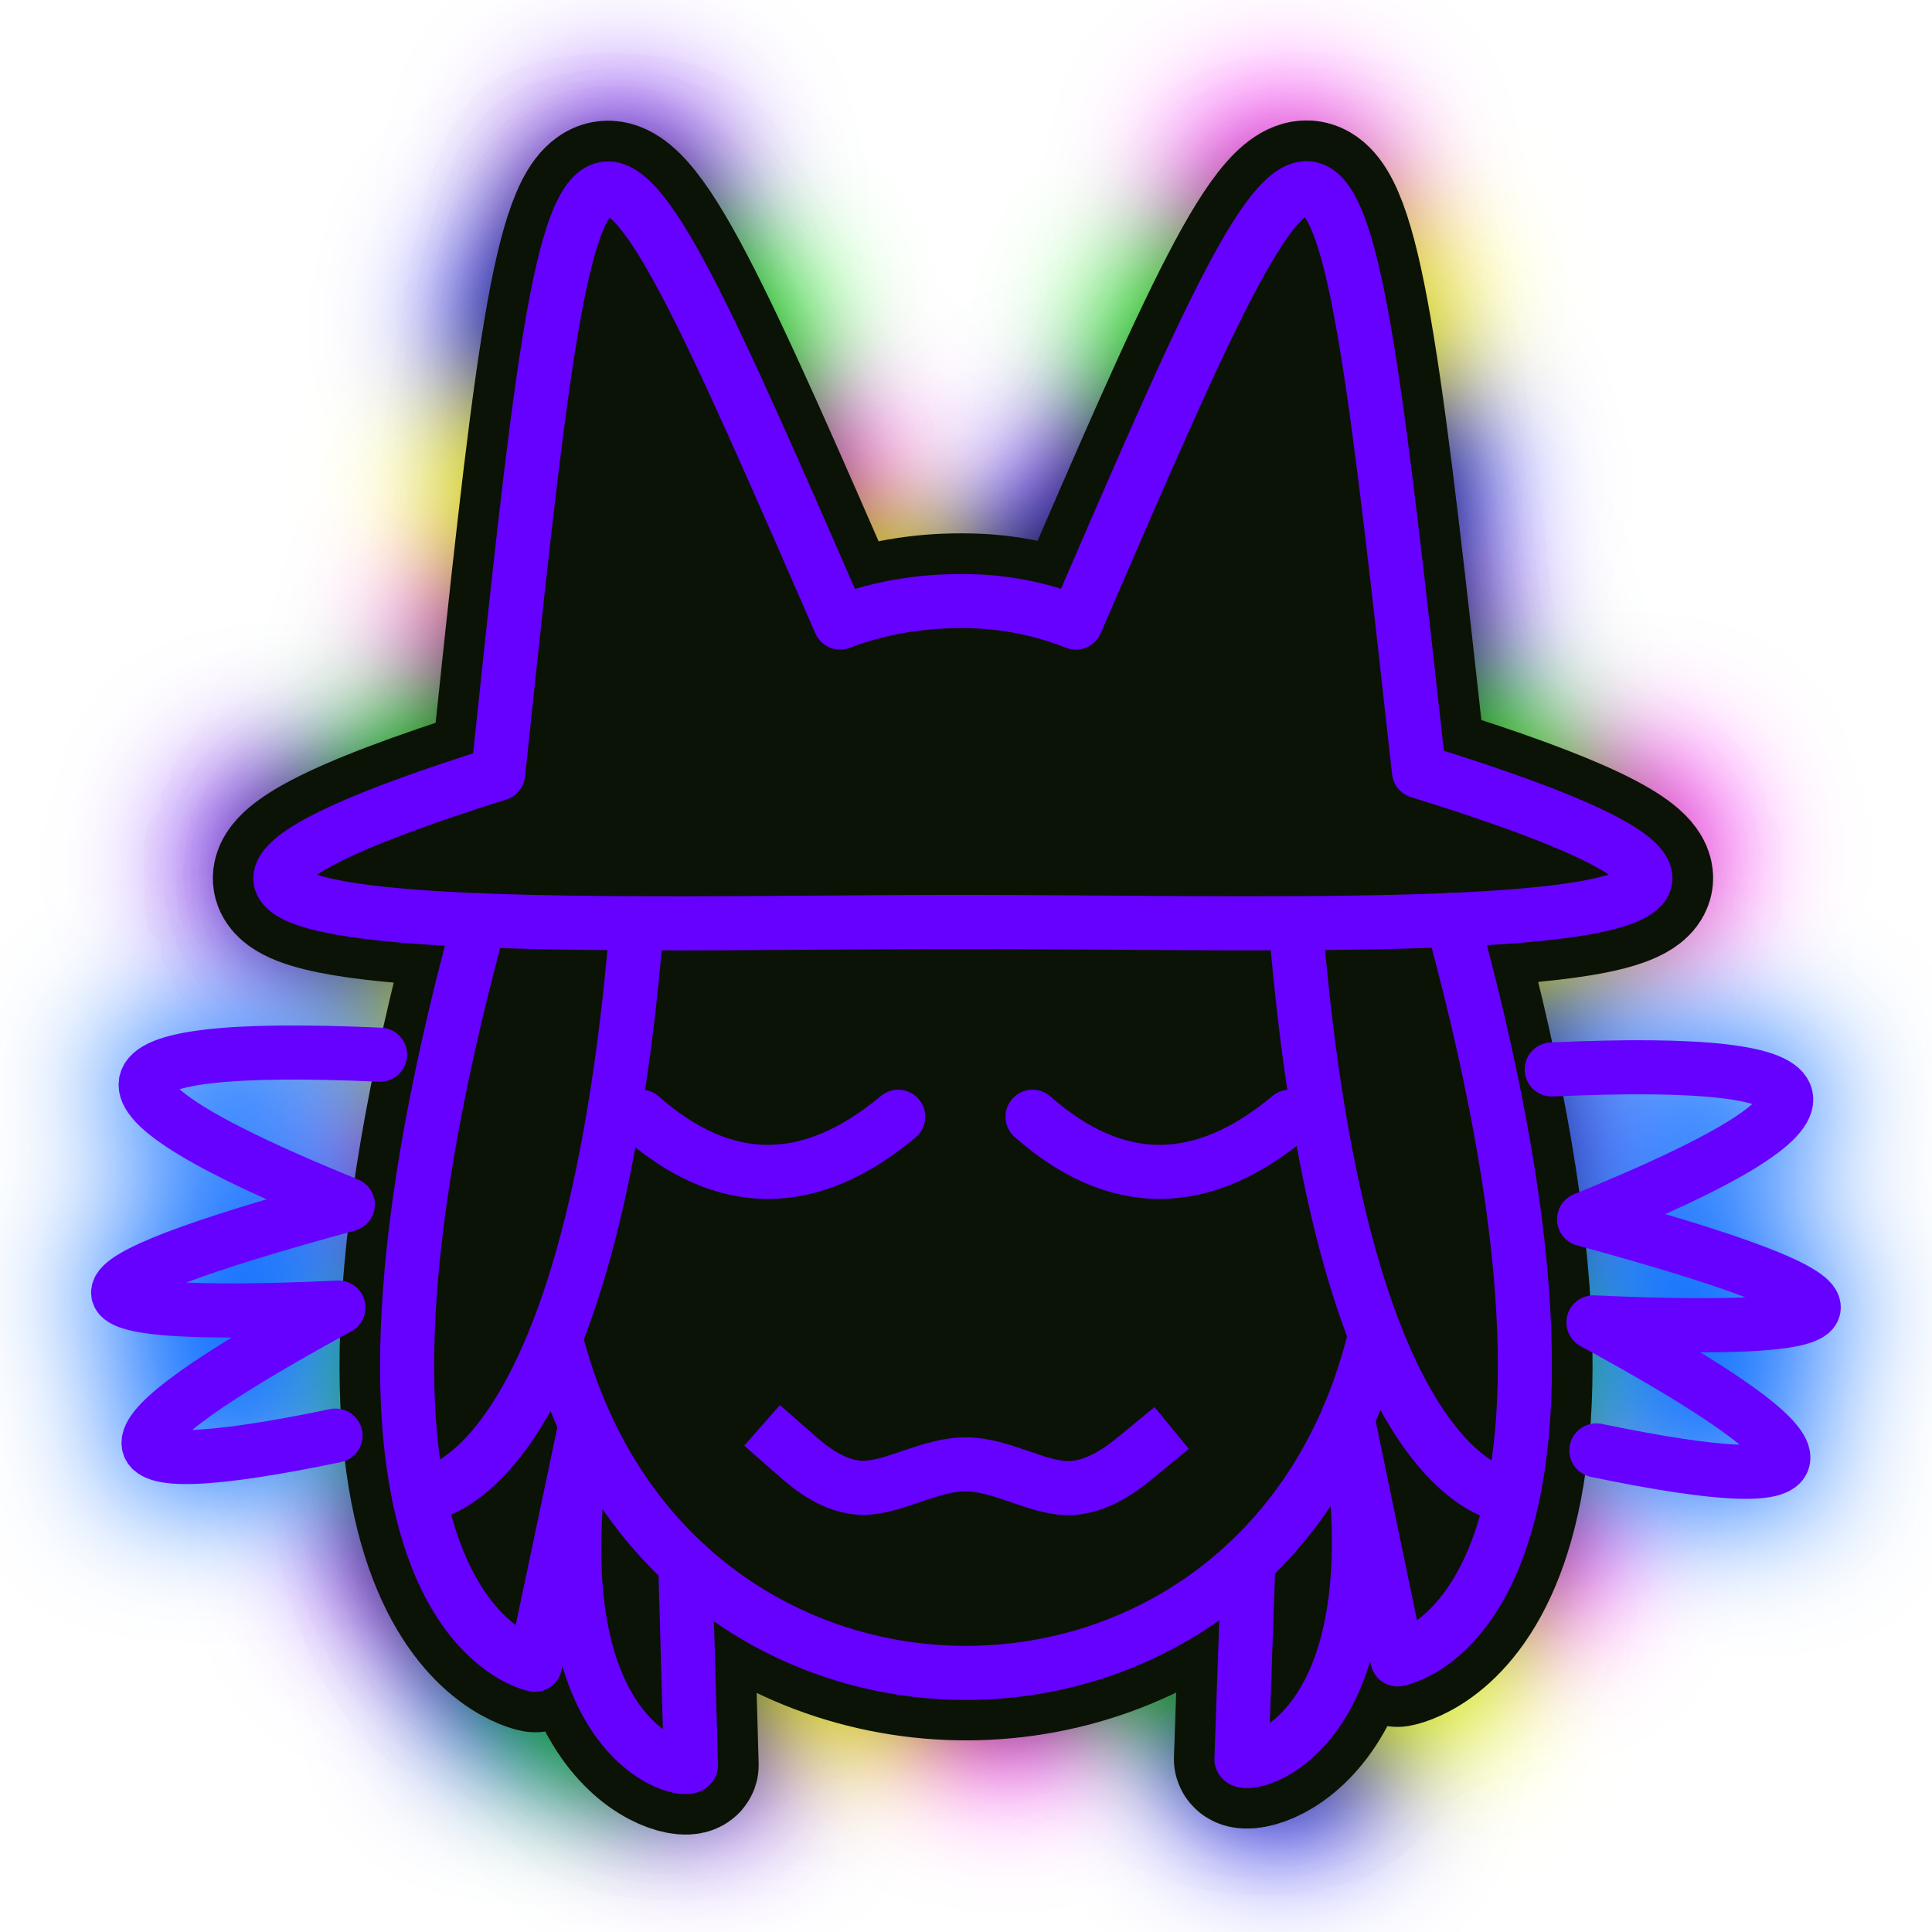
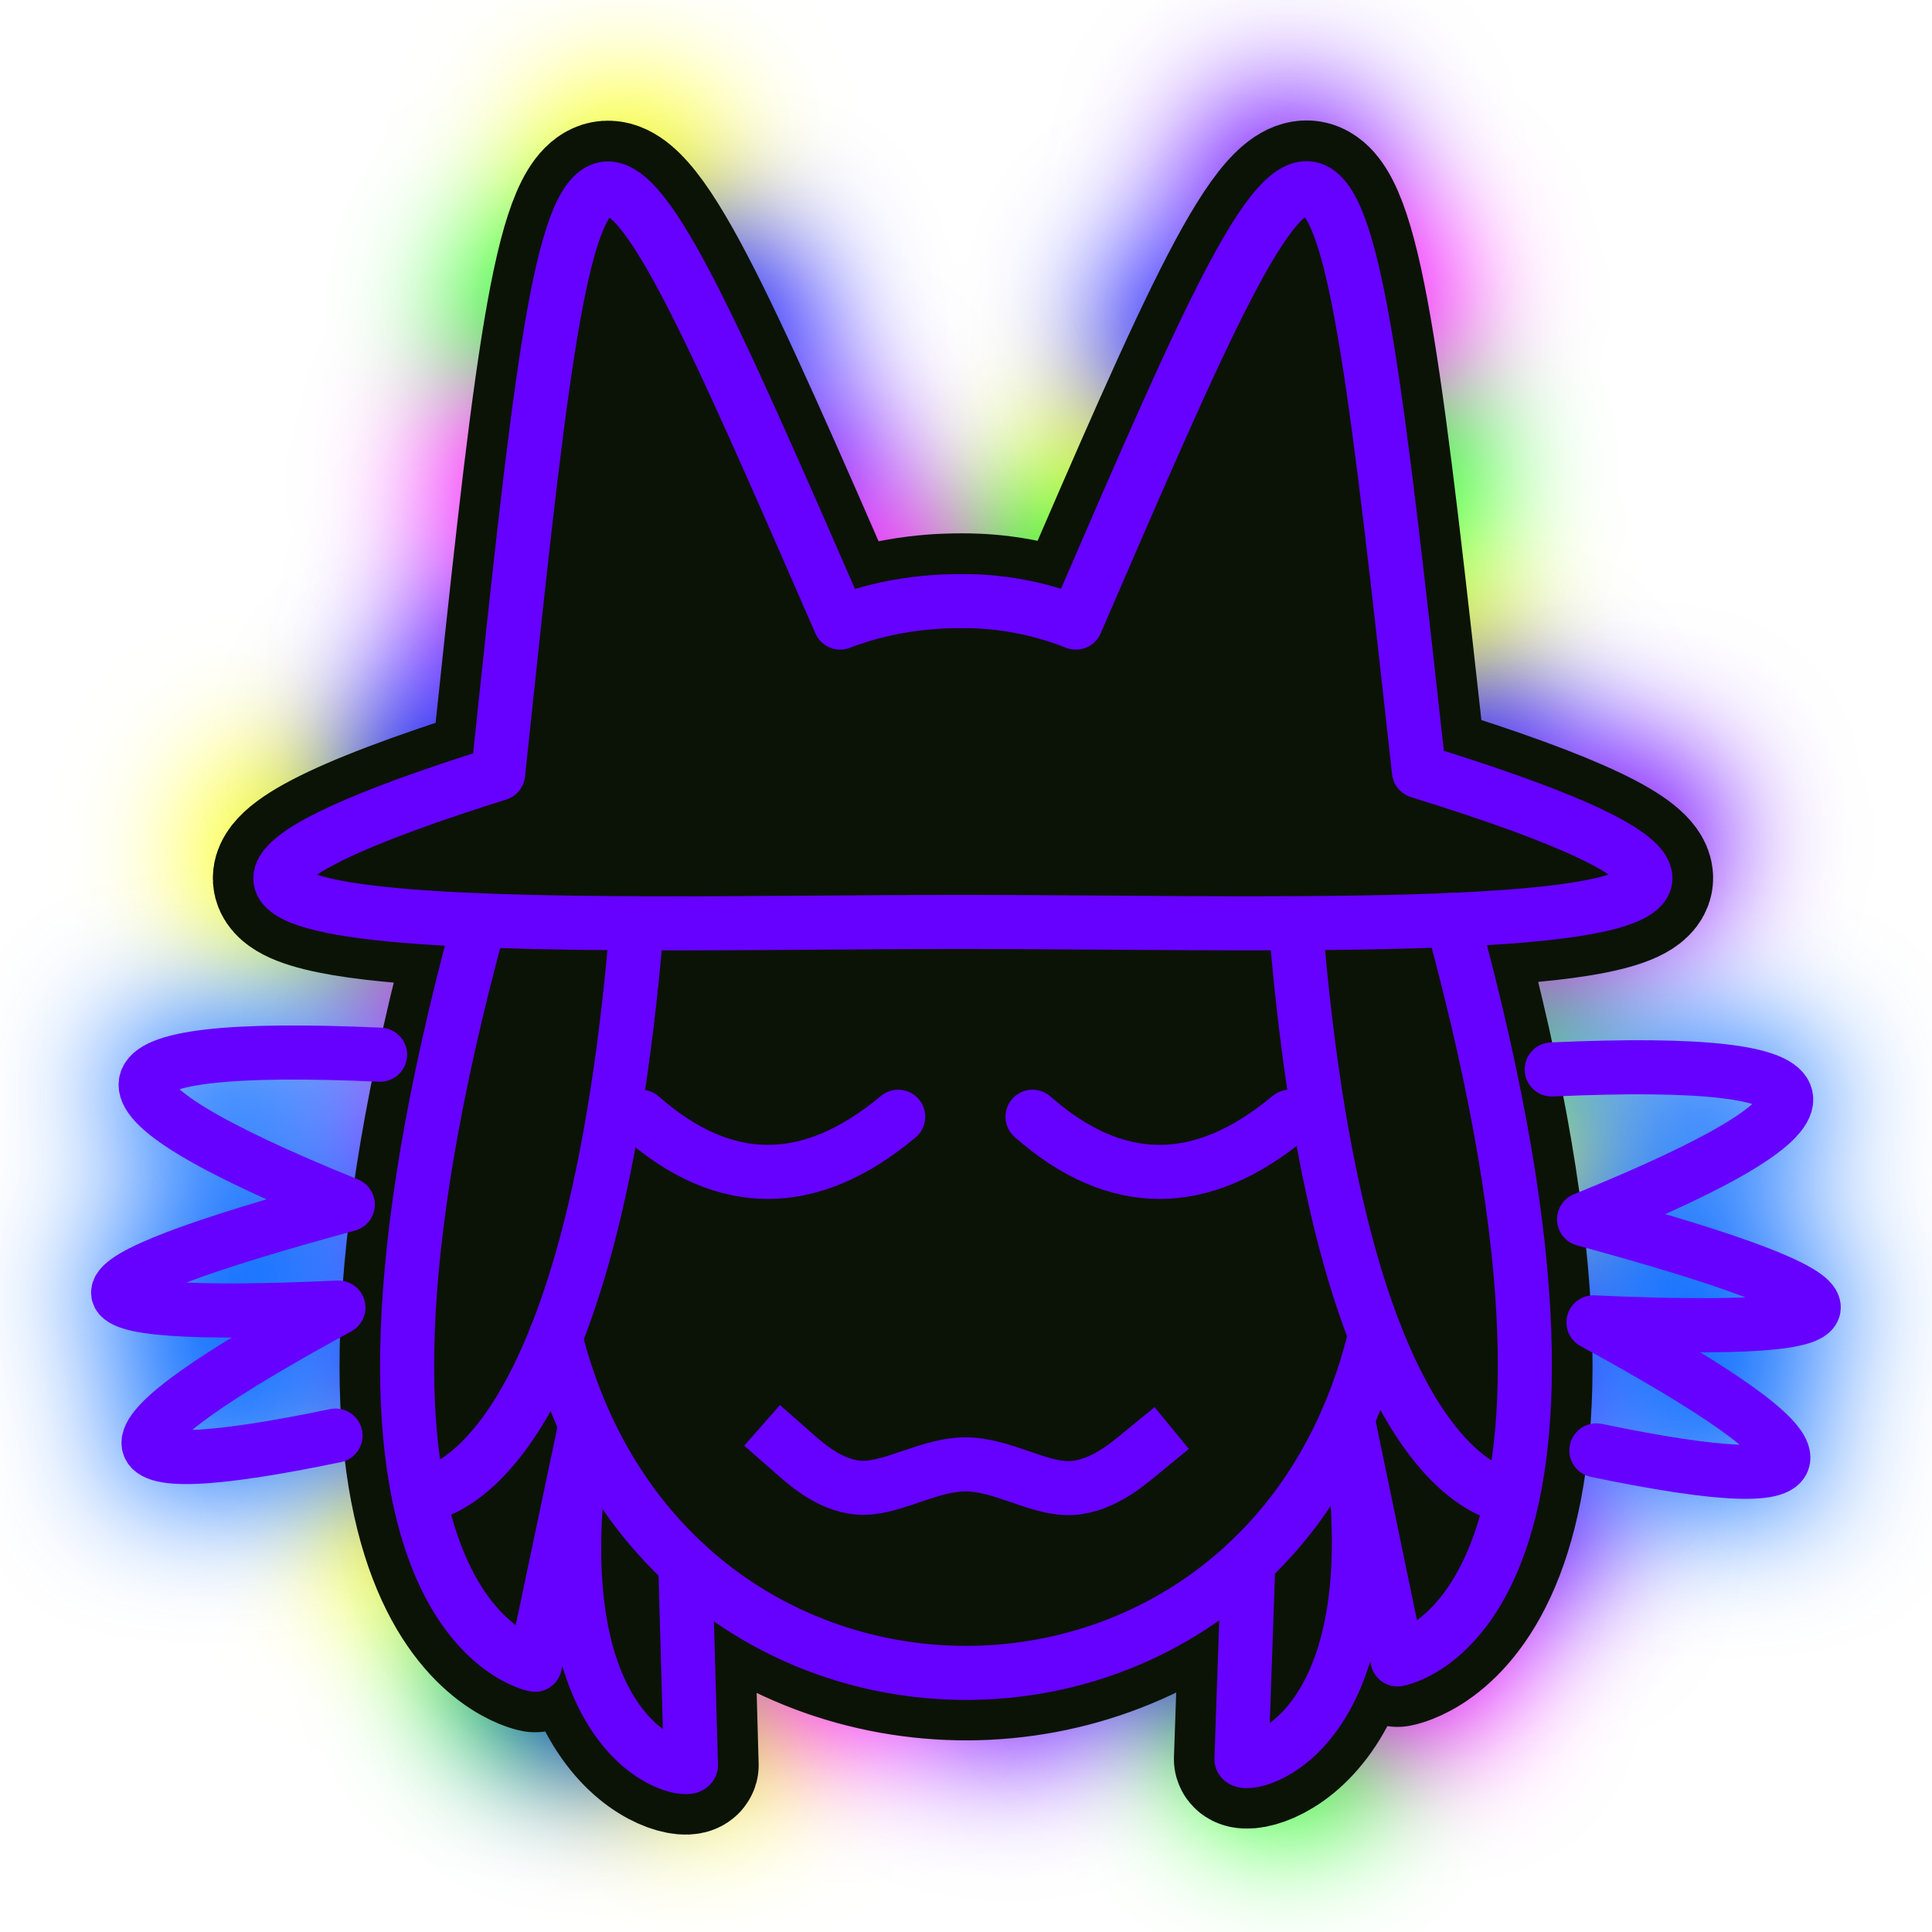
<svg xmlns="http://www.w3.org/2000/svg" viewBox="0 0 500 500" width="500px" height="500px">
  <defs>
    <linearGradient id="main" gradientUnits="userSpaceOnUse" gradientTransform="matrix(-0.053985, 0, -0.035152, 0.148016, 401.3422, 197.8212)">
      <stop style="stop-color: rgb(102, 0, 255);" />
    </linearGradient>
    <linearGradient id="background" gradientUnits="userSpaceOnUse" gradientTransform="matrix(0.865959, 0, 0, 0.865959, 33.46913, 34.16363)">
      <stop style="stop-color: rgb(11, 19, 6);" />
    </linearGradient>
    <linearGradient id="gradient-1">
      <stop offset="0" style="" />
      <stop offset="1" style="stop-color: rgb(255, 255, 255); stop-opacity: 0;" />
    </linearGradient>
    <linearGradient id="highlight" gradientUnits="userSpaceOnUse" gradientTransform="matrix(1, 0, 0, 1, -0.004776, -2.714157)">
      <stop style="stop-color: rgb(0, 102, 255);" />
    </linearGradient>
    <linearGradient id="christmas-one" gradientUnits="userSpaceOnUse">
      <stop style="stop-color: rgb(255, 255, 0);" />
    </linearGradient>
+     <linearGradient id="christmas-miq" gradientUnits="userSpaceOnUse">
+       <stop style="stop-color: rgb(102, 0, 255);" />
+     </linearGradient>
    <view id="view-1" viewBox="550 0 500 500" />
    <filter id="blur-filter-0" color-interpolation-filters="sRGB" x="-50%" y="-50%" width="200%" height="200%">
      <feGaussianBlur stdDeviation="15" edgeMode="none" in="SourceGraphic" result="gaussian-blur-0" />
    </filter>
    <linearGradient id="christmas-rad" gradientUnits="userSpaceOnUse">
      <stop style="stop-color: rgb(0, 255, 0);" />
    </linearGradient>
    <linearGradient id="christmas-dog" gradientUnits="userSpaceOnUse">
      <stop style="stop-color: rgb(0, 0, 255);" />
    </linearGradient>
    <linearGradient id="christmas-frs" gradientUnits="userSpaceOnUse">
      <stop style="stop-color: rgb(255, 0, 255);" />
    </linearGradient>
-     <linearGradient id="christmas-miq" gradientUnits="userSpaceOnUse">
-       <stop style="stop-color: rgb(102, 0, 255);" />
-     </linearGradient>
  </defs>
  <g style="" transform="matrix(1.098471, 0, 0, 1.098471, 565.7444, -7.601352)" id="object-0">
    <g transform="matrix(1, 0, 0, 1, -36.41878, -2.71343)">
-       <g style="">
-         <path style="fill-rule: nonzero; paint-order: fill; stroke-linecap: round; stroke-linejoin: round; filter: url(&quot;#blur-filter-0&quot;); stroke-width: 45.518px; stroke-dasharray: 1, 200; stroke-dashoffset: -180px; stroke: url(&quot;#christmas-miq&quot;); fill: url(&quot;#main&quot;);" d="M 351.339 397.841 L 339.587 341.122 C 352.337 416.624 315.35 424.027 314.586 421.364 L 316.212 374.848 L 316.222 374.828 C 279.42 409.554 220.82 409.789 183.549 375.289 L 184.891 422.784 C 184.137 425.438 147.306 418.054 160.056 342.542 L 148.129 399.105 C 148.129 399.105 90.116 388.284 135.104 223.706 C 83.996 221.64 60.268 214.1 139.462 189.187 C 158.205 11.751 158.205 11.751 220.047 153.57 C 233.032 148.508 245.293 148.508 248.642 148.508 C 251.991 148.508 262.851 148.508 275.572 153.57 C 336.835 11.751 336.835 11.751 356.401 188.609 C 393.918 200.213 409.194 208.116 409.743 213.463 C 410.389 219.652 391.332 222.433 364.236 223.618 C 409.214 388.196 351.339 397.841 351.339 397.841 Z" />
-         <path style="fill-rule: nonzero; paint-order: fill; stroke-linecap: round; stroke-linejoin: round; filter: url(&quot;#blur-filter-0&quot;); stroke-width: 45.518px; stroke: url(&quot;#christmas-frs&quot;); stroke-dashoffset: -60px; stroke-dasharray: 1, 200; fill: url(&quot;#main&quot;);" d="M 351.339 397.841 L 339.587 341.122 C 352.337 416.624 315.35 424.027 314.586 421.364 L 316.212 374.848 L 316.222 374.828 C 279.42 409.554 220.82 409.789 183.549 375.289 L 184.891 422.784 C 184.137 425.438 147.306 418.054 160.056 342.542 L 148.129 399.105 C 148.129 399.105 90.116 388.284 135.104 223.706 C 83.996 221.64 60.268 214.1 139.462 189.187 C 158.205 11.751 158.205 11.751 220.047 153.57 C 233.032 148.508 245.293 148.508 248.642 148.508 C 251.991 148.508 262.851 148.508 275.572 153.57 C 336.835 11.751 336.835 11.751 356.401 188.609 C 393.918 200.213 409.194 208.116 409.743 213.463 C 410.389 219.652 391.332 222.433 364.236 223.618 C 409.214 388.196 351.339 397.841 351.339 397.841 Z" />
-         <path style="fill-rule: nonzero; paint-order: fill; stroke-linecap: round; stroke-linejoin: round; filter: url(&quot;#blur-filter-0&quot;); stroke-width: 45.518px; stroke: url(&quot;#christmas-dog&quot;); stroke-dasharray: 1, 200; stroke-dashoffset: -140px; fill: url(&quot;#main&quot;);" d="M 351.339 397.841 L 339.587 341.122 C 352.337 416.624 315.35 424.027 314.586 421.364 L 316.212 374.848 L 316.222 374.828 C 279.42 409.554 220.82 409.789 183.549 375.289 L 184.891 422.784 C 184.137 425.438 147.306 418.054 160.056 342.542 L 148.129 399.105 C 148.129 399.105 90.116 388.284 135.104 223.706 C 83.996 221.64 60.268 214.1 139.462 189.187 C 158.205 11.751 158.205 11.751 220.047 153.57 C 233.032 148.508 245.293 148.508 248.642 148.508 C 251.991 148.508 262.851 148.508 275.572 153.57 C 336.835 11.751 336.835 11.751 356.401 188.609 C 393.918 200.213 409.194 208.116 409.743 213.463 C 410.389 219.652 391.332 222.433 364.236 223.618 C 409.214 388.196 351.339 397.841 351.339 397.841 Z" />
-         <path style="fill-rule: nonzero; paint-order: fill; stroke-linecap: round; stroke-linejoin: round; filter: url(&quot;#blur-filter-0&quot;); stroke-width: 45.518px; stroke-dashoffset: -20px; stroke: url(&quot;#christmas-rad&quot;); stroke-dasharray: 1, 200; fill: url(&quot;#main&quot;);" d="M 351.339 397.841 L 339.587 341.122 C 352.337 416.624 315.35 424.027 314.586 421.364 L 316.212 374.848 L 316.222 374.828 C 279.42 409.554 220.82 409.789 183.549 375.289 L 184.891 422.784 C 184.137 425.438 147.306 418.054 160.056 342.542 L 148.129 399.105 C 148.129 399.105 90.116 388.284 135.104 223.706 C 83.996 221.64 60.268 214.1 139.462 189.187 C 158.205 11.751 158.205 11.751 220.047 153.57 C 233.032 148.508 245.293 148.508 248.642 148.508 C 251.991 148.508 262.851 148.508 275.572 153.57 C 336.835 11.751 336.835 11.751 356.401 188.609 C 393.918 200.213 409.194 208.116 409.743 213.463 C 410.389 219.652 391.332 222.433 364.236 223.618 C 409.214 388.196 351.339 397.841 351.339 397.841 Z" />
-         <path style="fill-rule: nonzero; paint-order: fill; stroke-linecap: round; stroke-linejoin: round; filter: url(&quot;#blur-filter-0&quot;); stroke: url(&quot;#christmas-one&quot;); stroke-width: 45.518px; stroke-dasharray: 1, 200; stroke-dashoffset: -100px; fill: url(&quot;#main&quot;);" d="M 351.339 397.841 L 339.587 341.122 C 352.337 416.624 315.35 424.027 314.586 421.364 L 316.212 374.848 L 316.222 374.828 C 279.42 409.554 220.82 409.789 183.549 375.289 L 184.891 422.784 C 184.137 425.438 147.306 418.054 160.056 342.542 L 148.129 399.105 C 148.129 399.105 90.116 388.284 135.104 223.706 C 83.996 221.64 60.268 214.1 139.462 189.187 C 158.205 11.751 158.205 11.751 220.047 153.57 C 233.032 148.508 245.293 148.508 248.642 148.508 C 251.991 148.508 262.851 148.508 275.572 153.57 C 336.835 11.751 336.835 11.751 356.401 188.609 C 393.918 200.213 409.194 208.116 409.743 213.463 C 410.389 219.652 391.332 222.433 364.236 223.618 C 409.214 388.196 351.339 397.841 351.339 397.841 Z" />
+       <g style="" transform="matrix(1, 0, 0, 1, 0.71854, 0)">
+         <path style="fill-rule: nonzero; paint-order: fill; stroke-linecap: round; stroke-linejoin: round; filter: url(&quot;#blur-filter-0&quot;); stroke-width: 45.518px; stroke-dasharray: 1, 200; stroke-dashoffset: -180px; stroke: url(&quot;#christmas-one&quot;); fill: url(&quot;#main&quot;);" d="M 351.339 397.841 L 339.587 341.122 C 352.337 416.624 315.35 424.027 314.586 421.364 L 316.212 374.848 L 316.222 374.828 C 279.42 409.554 220.82 409.789 183.549 375.289 L 184.891 422.784 C 184.137 425.438 147.306 418.054 160.056 342.542 L 148.129 399.105 C 148.129 399.105 90.116 388.284 135.104 223.706 C 83.996 221.64 60.268 214.1 139.462 189.187 C 158.205 11.751 158.205 11.751 220.047 153.57 C 233.032 148.508 245.293 148.508 248.642 148.508 C 251.991 148.508 262.851 148.508 275.572 153.57 C 336.835 11.751 336.835 11.751 356.401 188.609 C 393.918 200.213 409.194 208.116 409.743 213.463 C 410.389 219.652 391.332 222.433 364.236 223.618 C 409.214 388.196 351.339 397.841 351.339 397.841 Z" />
+         <path style="fill-rule: nonzero; paint-order: fill; stroke-linecap: round; stroke-linejoin: round; filter: url(&quot;#blur-filter-0&quot;); stroke-width: 45.518px; stroke-dashoffset: -60px; stroke-dasharray: 1, 200; stroke: url(&quot;#christmas-miq&quot;); fill: url(&quot;#main&quot;);" d="M 351.339 397.841 L 339.587 341.122 C 352.337 416.624 315.35 424.027 314.586 421.364 L 316.212 374.848 L 316.222 374.828 C 279.42 409.554 220.82 409.789 183.549 375.289 L 184.891 422.784 C 184.137 425.438 147.306 418.054 160.056 342.542 L 148.129 399.105 C 148.129 399.105 90.116 388.284 135.104 223.706 C 83.996 221.64 60.268 214.1 139.462 189.187 C 158.205 11.751 158.205 11.751 220.047 153.57 C 233.032 148.508 245.293 148.508 248.642 148.508 C 251.991 148.508 262.851 148.508 275.572 153.57 C 336.835 11.751 336.835 11.751 356.401 188.609 C 393.918 200.213 409.194 208.116 409.743 213.463 C 410.389 219.652 391.332 222.433 364.236 223.618 C 409.214 388.196 351.339 397.841 351.339 397.841 Z" />
+         <path style="fill-rule: nonzero; paint-order: fill; stroke-linecap: round; stroke-linejoin: round; filter: url(&quot;#blur-filter-0&quot;); stroke-width: 45.518px; stroke-dasharray: 1, 200; stroke-dashoffset: -140px; stroke: url(&quot;#christmas-rad&quot;); fill: url(&quot;#main&quot;);" d="M 351.339 397.841 L 339.587 341.122 C 352.337 416.624 315.35 424.027 314.586 421.364 L 316.212 374.848 L 316.222 374.828 C 279.42 409.554 220.82 409.789 183.549 375.289 L 184.891 422.784 C 184.137 425.438 147.306 418.054 160.056 342.542 L 148.129 399.105 C 148.129 399.105 90.116 388.284 135.104 223.706 C 83.996 221.64 60.268 214.1 139.462 189.187 C 158.205 11.751 158.205 11.751 220.047 153.57 C 233.032 148.508 245.293 148.508 248.642 148.508 C 251.991 148.508 262.851 148.508 275.572 153.57 C 336.835 11.751 336.835 11.751 356.401 188.609 C 393.918 200.213 409.194 208.116 409.743 213.463 C 410.389 219.652 391.332 222.433 364.236 223.618 C 409.214 388.196 351.339 397.841 351.339 397.841 Z" />
+         <path style="fill-rule: nonzero; paint-order: fill; stroke-linecap: round; stroke-linejoin: round; filter: url(&quot;#blur-filter-0&quot;); stroke-width: 45.518px; stroke-dashoffset: -20px; stroke-dasharray: 1, 200; stroke: url(&quot;#christmas-dog&quot;); fill: url(&quot;#main&quot;);" d="M 351.339 397.841 L 339.587 341.122 C 352.337 416.624 315.35 424.027 314.586 421.364 L 316.212 374.848 L 316.222 374.828 C 279.42 409.554 220.82 409.789 183.549 375.289 L 184.891 422.784 C 184.137 425.438 147.306 418.054 160.056 342.542 L 148.129 399.105 C 148.129 399.105 90.116 388.284 135.104 223.706 C 83.996 221.64 60.268 214.1 139.462 189.187 C 158.205 11.751 158.205 11.751 220.047 153.57 C 233.032 148.508 245.293 148.508 248.642 148.508 C 251.991 148.508 262.851 148.508 275.572 153.57 C 336.835 11.751 336.835 11.751 356.401 188.609 C 393.918 200.213 409.194 208.116 409.743 213.463 C 410.389 219.652 391.332 222.433 364.236 223.618 C 409.214 388.196 351.339 397.841 351.339 397.841 Z" />
+         <path style="fill-rule: nonzero; paint-order: fill; stroke-linecap: round; stroke-linejoin: round; filter: url(&quot;#blur-filter-0&quot;); stroke-width: 45.518px; stroke-dasharray: 1, 200; stroke-dashoffset: -100px; stroke: url(&quot;#christmas-frs&quot;); fill: url(&quot;#main&quot;);" d="M 351.339 397.841 L 339.587 341.122 C 352.337 416.624 315.35 424.027 314.586 421.364 L 316.212 374.848 L 316.222 374.828 C 279.42 409.554 220.82 409.789 183.549 375.289 L 184.891 422.784 C 184.137 425.438 147.306 418.054 160.056 342.542 L 148.129 399.105 C 148.129 399.105 90.116 388.284 135.104 223.706 C 83.996 221.64 60.268 214.1 139.462 189.187 C 158.205 11.751 158.205 11.751 220.047 153.57 C 233.032 148.508 245.293 148.508 248.642 148.508 C 251.991 148.508 262.851 148.508 275.572 153.57 C 336.835 11.751 336.835 11.751 356.401 188.609 C 393.918 200.213 409.194 208.116 409.743 213.463 C 410.389 219.652 391.332 222.433 364.236 223.618 C 409.214 388.196 351.339 397.841 351.339 397.841 Z" />
      </g>
      <path style="stroke-linejoin: round; fill-rule: nonzero; paint-order: fill; fill: none; stroke-linecap: round; stroke: url(&quot;#highlight&quot;); filter: url(&quot;#blur-filter-0&quot;); stroke-width: 18.207px;" d="M 101.153 345.107 C 42.19 357.358 42.396 347.311 101.838 314.955 C 31.898 318.167 32.633 310.079 104.032 290.669 C 38.087 263.925 40.633 252.164 111.65 255.366" />
      <path style="stroke-linejoin: round; fill-rule: nonzero; stroke-linecap: round; paint-order: stroke; fill: none; stroke: url(&quot;#highlight&quot;); filter: url(&quot;#blur-filter-0&quot;); stroke-width: 18.207px;" d="M 387.689 258.853 C 458.707 255.65 461.253 267.402 395.308 294.146 C 466.717 313.555 467.451 321.634 397.521 318.432 C 456.944 350.787 457.169 360.844 398.207 348.594" />
    </g>
    <path style="fill-rule: nonzero; stroke-linecap: round; stroke-linejoin: round; stroke-dashoffset: -52px; paint-order: fill; filter: none; vector-effect: non-scaling-stroke; fill: url(&quot;#main&quot;); stroke: url(&quot;#main&quot;);" d="M 337.164 257.819 L 351.27 256.14 C 422.288 252.937 424.834 264.689 358.889 291.433 C 430.298 310.842 431.032 318.921 361.102 315.719 C 420.525 348.074 420.75 358.131 361.788 345.881 L 344.353 342.675 C 346.58 308.184 342.847 282.798 337.164 257.819 Z" id="object-3" />
    <path style="fill-rule: nonzero; stroke-linecap: round; stroke-linejoin: round; stroke-dashoffset: -52px; paint-order: fill; filter: none; vector-effect: non-scaling-stroke; fill: url(&quot;#main&quot;); stroke: url(&quot;#main&quot;);" d="M 82.04 338.623 L 64.734 342.394 C 5.771 354.645 5.977 344.598 65.419 312.242 C -4.521 315.454 -3.786 307.366 67.613 287.956 C 1.668 261.212 4.214 249.451 75.231 252.653 L 90.156 253.908 C 85.362 271.181 78.956 314.473 82.04 338.623 Z" id="object-3" />
    <path style="fill-rule: nonzero; stroke-linecap: round; stroke-linejoin: round; stroke-dashoffset: -52px; paint-order: fill; filter: none; vector-effect: non-scaling-stroke; fill: url(&quot;#main&quot;);" d="M 314.92 395.128 L 303.168 338.409 C 315.918 413.911 278.931 421.314 278.167 418.651 L 279.793 372.135 L 279.803 372.115 C 243.001 406.841 184.401 407.076 147.13 372.576 L 148.472 420.071 C 147.718 422.725 110.887 415.341 123.637 339.829 L 111.71 396.392 C 111.71 396.392 53.697 385.571 98.685 220.993 C 47.577 218.927 23.849 211.387 103.043 186.474 C 121.786 9.038 121.786 9.038 183.628 150.857 C 196.613 145.795 208.874 145.795 212.223 145.795 C 215.572 145.795 226.432 145.795 239.153 150.857 C 300.416 9.038 300.416 9.038 319.982 185.896 C 357.499 197.5 372.775 205.403 373.324 210.75 C 373.97 216.939 354.913 219.72 327.817 220.905 C 372.795 385.483 314.92 395.128 314.92 395.128 Z" id="object-3" />
  </g>
  <g style="" transform="matrix(1.098471, 0, 0, 1.098471, -24.25527, -7.601352)" id="object-2">
    <g>
-       <g style="">
-         <path style="fill-rule: nonzero; paint-order: fill; stroke-linecap: round; stroke-linejoin: round; filter: url(&quot;#blur-filter-0&quot;); stroke-width: 45.518px; stroke-dasharray: 1, 200; stroke-dashoffset: -180px; stroke: url(&quot;#christmas-miq&quot;); fill: rgb(255, 255, 255);" d="M 351.339 397.841 L 339.587 341.122 C 352.337 416.624 315.35 424.027 314.586 421.364 L 316.212 374.848 L 316.222 374.828 C 279.42 409.554 220.82 409.789 183.549 375.289 L 184.891 422.784 C 184.137 425.438 147.306 418.054 160.056 342.542 L 148.129 399.105 C 148.129 399.105 90.116 388.284 135.104 223.706 C 83.996 221.64 60.268 214.1 139.462 189.187 C 158.205 11.751 158.205 11.751 220.047 153.57 C 233.032 148.508 245.293 148.508 248.642 148.508 C 251.991 148.508 262.851 148.508 275.572 153.57 C 336.835 11.751 336.835 11.751 356.401 188.609 C 393.918 200.213 409.194 208.116 409.743 213.463 C 410.389 219.652 391.332 222.433 364.236 223.618 C 409.214 388.196 351.339 397.841 351.339 397.841 Z" />
-         <path style="fill-rule: nonzero; paint-order: fill; fill: url(&quot;#background&quot;); stroke-linecap: round; stroke-linejoin: round; filter: url(&quot;#blur-filter-0&quot;); stroke-width: 45.518px; stroke: url(&quot;#christmas-frs&quot;); stroke-dashoffset: -60px; stroke-dasharray: 1, 200;" d="M 351.339 397.841 L 339.587 341.122 C 352.337 416.624 315.35 424.027 314.586 421.364 L 316.212 374.848 L 316.222 374.828 C 279.42 409.554 220.82 409.789 183.549 375.289 L 184.891 422.784 C 184.137 425.438 147.306 418.054 160.056 342.542 L 148.129 399.105 C 148.129 399.105 90.116 388.284 135.104 223.706 C 83.996 221.64 60.268 214.1 139.462 189.187 C 158.205 11.751 158.205 11.751 220.047 153.57 C 233.032 148.508 245.293 148.508 248.642 148.508 C 251.991 148.508 262.851 148.508 275.572 153.57 C 336.835 11.751 336.835 11.751 356.401 188.609 C 393.918 200.213 409.194 208.116 409.743 213.463 C 410.389 219.652 391.332 222.433 364.236 223.618 C 409.214 388.196 351.339 397.841 351.339 397.841 Z" />
-         <path style="fill-rule: nonzero; paint-order: fill; stroke-linecap: round; stroke-linejoin: round; filter: url(&quot;#blur-filter-0&quot;); stroke-width: 45.518px; stroke: url(&quot;#christmas-dog&quot;); stroke-dasharray: 1, 200; stroke-dashoffset: -140px; fill: none;" d="M 351.339 397.841 L 339.587 341.122 C 352.337 416.624 315.35 424.027 314.586 421.364 L 316.212 374.848 L 316.222 374.828 C 279.42 409.554 220.82 409.789 183.549 375.289 L 184.891 422.784 C 184.137 425.438 147.306 418.054 160.056 342.542 L 148.129 399.105 C 148.129 399.105 90.116 388.284 135.104 223.706 C 83.996 221.64 60.268 214.1 139.462 189.187 C 158.205 11.751 158.205 11.751 220.047 153.57 C 233.032 148.508 245.293 148.508 248.642 148.508 C 251.991 148.508 262.851 148.508 275.572 153.57 C 336.835 11.751 336.835 11.751 356.401 188.609 C 393.918 200.213 409.194 208.116 409.743 213.463 C 410.389 219.652 391.332 222.433 364.236 223.618 C 409.214 388.196 351.339 397.841 351.339 397.841 Z" />
-         <path style="fill-rule: nonzero; paint-order: fill; fill: url(&quot;#background&quot;); stroke-linecap: round; stroke-linejoin: round; filter: url(&quot;#blur-filter-0&quot;); stroke-width: 45.518px; stroke-dashoffset: -20px; stroke: url(&quot;#christmas-rad&quot;); stroke-dasharray: 1, 200;" d="M 351.339 397.841 L 339.587 341.122 C 352.337 416.624 315.35 424.027 314.586 421.364 L 316.212 374.848 L 316.222 374.828 C 279.42 409.554 220.82 409.789 183.549 375.289 L 184.891 422.784 C 184.137 425.438 147.306 418.054 160.056 342.542 L 148.129 399.105 C 148.129 399.105 90.116 388.284 135.104 223.706 C 83.996 221.64 60.268 214.1 139.462 189.187 C 158.205 11.751 158.205 11.751 220.047 153.57 C 233.032 148.508 245.293 148.508 248.642 148.508 C 251.991 148.508 262.851 148.508 275.572 153.57 C 336.835 11.751 336.835 11.751 356.401 188.609 C 393.918 200.213 409.194 208.116 409.743 213.463 C 410.389 219.652 391.332 222.433 364.236 223.618 C 409.214 388.196 351.339 397.841 351.339 397.841 Z" />
-         <path style="fill-rule: nonzero; paint-order: fill; fill: url(&quot;#background&quot;); stroke-linecap: round; stroke-linejoin: round; filter: url(&quot;#blur-filter-0&quot;); stroke: url(&quot;#christmas-one&quot;); stroke-width: 45.518px; stroke-dasharray: 1, 200; stroke-dashoffset: -100px;" d="M 351.339 397.841 L 339.587 341.122 C 352.337 416.624 315.35 424.027 314.586 421.364 L 316.212 374.848 L 316.222 374.828 C 279.42 409.554 220.82 409.789 183.549 375.289 L 184.891 422.784 C 184.137 425.438 147.306 418.054 160.056 342.542 L 148.129 399.105 C 148.129 399.105 90.116 388.284 135.104 223.706 C 83.996 221.64 60.268 214.1 139.462 189.187 C 158.205 11.751 158.205 11.751 220.047 153.57 C 233.032 148.508 245.293 148.508 248.642 148.508 C 251.991 148.508 262.851 148.508 275.572 153.57 C 336.835 11.751 336.835 11.751 356.401 188.609 C 393.918 200.213 409.194 208.116 409.743 213.463 C 410.389 219.652 391.332 222.433 364.236 223.618 C 409.214 388.196 351.339 397.841 351.339 397.841 Z" />
+       <g style="" transform="matrix(1, 0, 0, 1, 0.714, -2.713)">
+         <path style="fill-rule: nonzero; paint-order: fill; stroke-linecap: round; stroke-linejoin: round; filter: url(&quot;#blur-filter-0&quot;); stroke-width: 45.518px; stroke-dasharray: 1, 200; stroke-dashoffset: -180px; stroke: url(&quot;#christmas-one&quot;); fill-opacity: 0; fill: none;" d="M 351.339 397.841 L 339.587 341.122 C 352.337 416.624 315.35 424.027 314.586 421.364 L 316.212 374.848 L 316.222 374.828 C 279.42 409.554 220.82 409.789 183.549 375.289 L 184.891 422.784 C 184.137 425.438 147.306 418.054 160.056 342.542 L 148.129 399.105 C 148.129 399.105 90.116 388.284 135.104 223.706 C 83.996 221.64 60.268 214.1 139.462 189.187 C 158.205 11.751 158.205 11.751 220.047 153.57 C 233.032 148.508 245.293 148.508 248.642 148.508 C 251.991 148.508 262.851 148.508 275.572 153.57 C 336.835 11.751 336.835 11.751 356.401 188.609 C 393.918 200.213 409.194 208.116 409.743 213.463 C 410.389 219.652 391.332 222.433 364.236 223.618 C 409.214 388.196 351.339 397.841 351.339 397.841 Z" />
+         <path style="fill-rule: nonzero; paint-order: fill; stroke-linecap: round; stroke-linejoin: round; filter: url(&quot;#blur-filter-0&quot;); stroke-width: 45.518px; stroke-dashoffset: -60px; stroke-dasharray: 1, 200; stroke: url(&quot;#christmas-miq&quot;); fill-opacity: 0; fill: none;" d="M 351.339 397.841 L 339.587 341.122 C 352.337 416.624 315.35 424.027 314.586 421.364 L 316.212 374.848 L 316.222 374.828 C 279.42 409.554 220.82 409.789 183.549 375.289 L 184.891 422.784 C 184.137 425.438 147.306 418.054 160.056 342.542 L 148.129 399.105 C 148.129 399.105 90.116 388.284 135.104 223.706 C 83.996 221.64 60.268 214.1 139.462 189.187 C 158.205 11.751 158.205 11.751 220.047 153.57 C 233.032 148.508 245.293 148.508 248.642 148.508 C 251.991 148.508 262.851 148.508 275.572 153.57 C 336.835 11.751 336.835 11.751 356.401 188.609 C 393.918 200.213 409.194 208.116 409.743 213.463 C 410.389 219.652 391.332 222.433 364.236 223.618 C 409.214 388.196 351.339 397.841 351.339 397.841 Z" />
+         <path style="fill-rule: nonzero; paint-order: fill; stroke-linecap: round; stroke-linejoin: round; filter: url(&quot;#blur-filter-0&quot;); stroke-width: 45.518px; stroke-dasharray: 1, 200; stroke-dashoffset: -140px; stroke: url(&quot;#christmas-rad&quot;); fill-opacity: 0; fill: none;" d="M 351.339 397.841 L 339.587 341.122 C 352.337 416.624 315.35 424.027 314.586 421.364 L 316.212 374.848 L 316.222 374.828 C 279.42 409.554 220.82 409.789 183.549 375.289 L 184.891 422.784 C 184.137 425.438 147.306 418.054 160.056 342.542 L 148.129 399.105 C 148.129 399.105 90.116 388.284 135.104 223.706 C 83.996 221.64 60.268 214.1 139.462 189.187 C 158.205 11.751 158.205 11.751 220.047 153.57 C 233.032 148.508 245.293 148.508 248.642 148.508 C 251.991 148.508 262.851 148.508 275.572 153.57 C 336.835 11.751 336.835 11.751 356.401 188.609 C 393.918 200.213 409.194 208.116 409.743 213.463 C 410.389 219.652 391.332 222.433 364.236 223.618 C 409.214 388.196 351.339 397.841 351.339 397.841 Z" />
+         <path style="fill-rule: nonzero; paint-order: fill; stroke-linecap: round; stroke-linejoin: round; filter: url(&quot;#blur-filter-0&quot;); stroke-width: 45.518px; stroke-dashoffset: -20px; stroke-dasharray: 1, 200; stroke: url(&quot;#christmas-dog&quot;); fill-opacity: 0; fill: none;" d="M 351.339 397.841 L 339.587 341.122 C 352.337 416.624 315.35 424.027 314.586 421.364 L 316.212 374.848 L 316.222 374.828 C 279.42 409.554 220.82 409.789 183.549 375.289 L 184.891 422.784 C 184.137 425.438 147.306 418.054 160.056 342.542 L 148.129 399.105 C 148.129 399.105 90.116 388.284 135.104 223.706 C 83.996 221.64 60.268 214.1 139.462 189.187 C 158.205 11.751 158.205 11.751 220.047 153.57 C 233.032 148.508 245.293 148.508 248.642 148.508 C 251.991 148.508 262.851 148.508 275.572 153.57 C 336.835 11.751 336.835 11.751 356.401 188.609 C 393.918 200.213 409.194 208.116 409.743 213.463 C 410.389 219.652 391.332 222.433 364.236 223.618 C 409.214 388.196 351.339 397.841 351.339 397.841 Z" />
+         <path style="fill-rule: nonzero; paint-order: fill; stroke-linecap: round; stroke-linejoin: round; filter: url(&quot;#blur-filter-0&quot;); stroke-width: 45.518px; stroke-dasharray: 1, 200; stroke-dashoffset: -100px; stroke: url(&quot;#christmas-frs&quot;); fill-opacity: 0; fill: none;" d="M 351.339 397.841 L 339.587 341.122 C 352.337 416.624 315.35 424.027 314.586 421.364 L 316.212 374.848 L 316.222 374.828 C 279.42 409.554 220.82 409.789 183.549 375.289 L 184.891 422.784 C 184.137 425.438 147.306 418.054 160.056 342.542 L 148.129 399.105 C 148.129 399.105 90.116 388.284 135.104 223.706 C 83.996 221.64 60.268 214.1 139.462 189.187 C 158.205 11.751 158.205 11.751 220.047 153.57 C 233.032 148.508 245.293 148.508 248.642 148.508 C 251.991 148.508 262.851 148.508 275.572 153.57 C 336.835 11.751 336.835 11.751 356.401 188.609 C 393.918 200.213 409.194 208.116 409.743 213.463 C 410.389 219.652 391.332 222.433 364.236 223.618 C 409.214 388.196 351.339 397.841 351.339 397.841 Z" />
      </g>
      <path style="stroke-linejoin: round; fill-rule: nonzero; paint-order: fill; fill: none; stroke-linecap: round; stroke: url(&quot;#highlight&quot;); filter: url(&quot;#blur-filter-0&quot;); stroke-width: 18.207px;" d="M 101.153 345.107 C 42.19 357.358 42.396 347.311 101.838 314.955 C 31.898 318.167 32.633 310.079 104.032 290.669 C 38.087 263.925 40.633 252.164 111.65 255.366" />
      <path style="stroke-linejoin: round; fill-rule: nonzero; stroke-linecap: round; paint-order: stroke; fill: none; stroke: url(&quot;#highlight&quot;); filter: url(&quot;#blur-filter-0&quot;); stroke-width: 18.207px;" d="M 387.689 258.853 C 458.707 255.65 461.253 267.402 395.308 294.146 C 466.717 313.555 467.451 321.634 397.521 318.432 C 456.944 350.787 457.169 360.844 398.207 348.594" />
    </g>
    <g style="" id="object-1">
      <path style="fill-rule: nonzero; paint-order: fill; fill: url(&quot;#background&quot;); filter: none; stroke-linecap: round; stroke-linejoin: round; stroke-dashoffset: -52px; stroke-width: 31.863px; stroke: url(&quot;#background&quot;);" d="M 351.339 397.841 L 339.587 341.122 C 352.337 416.624 315.35 424.027 314.586 421.364 L 316.212 374.848 L 316.222 374.828 C 279.42 409.554 220.82 409.789 183.549 375.289 L 184.891 422.784 C 184.137 425.438 147.306 418.054 160.056 342.542 L 148.129 399.105 C 148.129 399.105 90.116 388.284 135.104 223.706 C 83.996 221.64 60.268 214.1 139.462 189.187 C 158.205 11.751 158.205 11.751 220.047 153.57 C 233.032 148.508 245.293 148.508 248.642 148.508 C 251.991 148.508 262.851 148.508 275.572 153.57 C 336.835 11.751 336.835 11.751 356.401 188.609 C 393.918 200.213 409.194 208.116 409.743 213.463 C 410.389 219.652 391.332 222.433 364.236 223.618 C 409.214 388.196 351.339 397.841 351.339 397.841 Z" />
    </g>
    <path style="stroke-linecap: round; stroke-linejoin: round; paint-order: stroke; fill: none; stroke: url(&quot;#main&quot;); stroke-width: 12.745px;" d="M 139.442 189.216 C 158.186 11.791 158.186 11.791 220.027 153.6 C 233.012 148.537 245.273 148.537 248.622 148.537 C 251.971 148.537 262.841 148.537 275.552 153.6 C 336.826 11.791 336.826 11.791 356.382 188.638 C 393.898 200.243 409.175 208.155 409.723 213.492 C 411.163 227.359 313.881 224.127 248.622 224.127 C 158.186 224.127 8.826 230.316 139.442 189.216 Z" />
    <g style="">
      <path style="stroke-linecap: round; stroke-linejoin: round; paint-order: stroke; fill: none; stroke: url(&quot;#main&quot;); stroke-width: 12.745px;" d="M 364.216 223.638 C 409.204 388.225 351.329 397.881 351.329 397.881 L 339.568 341.141 C 352.318 416.653 315.33 424.057 314.567 421.403 L 316.192 374.877 M 183.529 375.328 L 184.871 422.813 C 184.117 425.477 147.286 418.083 160.037 342.571 L 148.119 399.144 C 148.119 399.144 90.097 388.323 135.094 223.736" />
    </g>
    <g style="">
      <path style="stroke-linecap: round; stroke-linejoin: round; paint-order: stroke; fill: none; stroke: url(&quot;#main&quot;); stroke-width: 12.745px;" d="M 172.131 224.451 C 161.094 359.865 120.777 359.268 120.777 359.268" />
      <path style="stroke-linecap: round; stroke-linejoin: round; paint-order: stroke; fill: none; stroke: url(&quot;#main&quot;); stroke-width: 12.745px;" d="M 327.327 224.46 C 338.353 359.885 378.367 359.522 378.367 359.522" />
    </g>
    <path style="stroke-linecap: round; stroke-linejoin: round; paint-order: stroke; fill: none; stroke: url(&quot;#main&quot;); stroke-width: 12.745px;" d="M 152.937 322.065 C 179.661 427.876 320.942 427.141 346.109 321.331" />
    <g>
      <path style="fill: none; stroke-linecap: round; stroke-linejoin: round; paint-order: fill; stroke: url(&quot;#main&quot;); stroke-width: 12.745px;" d="M 111.631 255.406 C 40.614 252.203 38.068 263.955 104.022 290.699 C 32.613 310.108 31.879 318.197 101.819 314.985 C 42.376 347.35 42.171 357.397 101.133 345.147" />
      <path style="fill: none; stroke-linecap: round; stroke-linejoin: round; paint-order: fill; stroke: url(&quot;#main&quot;); stroke-width: 12.745px;" d="M 387.67 258.882 C 458.697 255.68 461.233 267.441 395.288 294.185 C 466.697 313.584 467.432 321.673 397.502 318.471 C 456.934 350.826 457.149 360.874 398.187 348.633" />
    </g>
    <g style="">
      <path style="fill: none; paint-order: fill; stroke: url(&quot;#main&quot;); stroke-linecap: square; stroke-miterlimit: 1; stroke-linejoin: round; stroke-width: 12.745px;" d="M 206.415 346.939 L 209.426 349.585 C 212.438 352.23 218.46 357.522 225.655 357.445 C 232.849 357.368 241.216 351.923 249.539 351.921 C 257.863 351.92 266.145 357.361 273.416 357.515 C 280.687 357.668 286.948 352.534 290.079 349.966 L 293.209 347.399" />
      <path style="fill: none; stroke-linecap: round; stroke-linejoin: round; paint-order: fill; stroke: url(&quot;#main&quot;); stroke-width: 12.745px;" d="M 265.348 270.026 C 285.032 287.35 305.234 287.35 325.965 270.026" />
      <path style="fill: none; stroke-linecap: round; stroke-linejoin: round; paint-order: fill; stroke: url(&quot;#main&quot;); stroke-width: 12.745px;" d="M 173.081 270.026 C 192.764 287.35 212.967 287.35 233.698 270.026" />
    </g>
  </g>
</svg>
